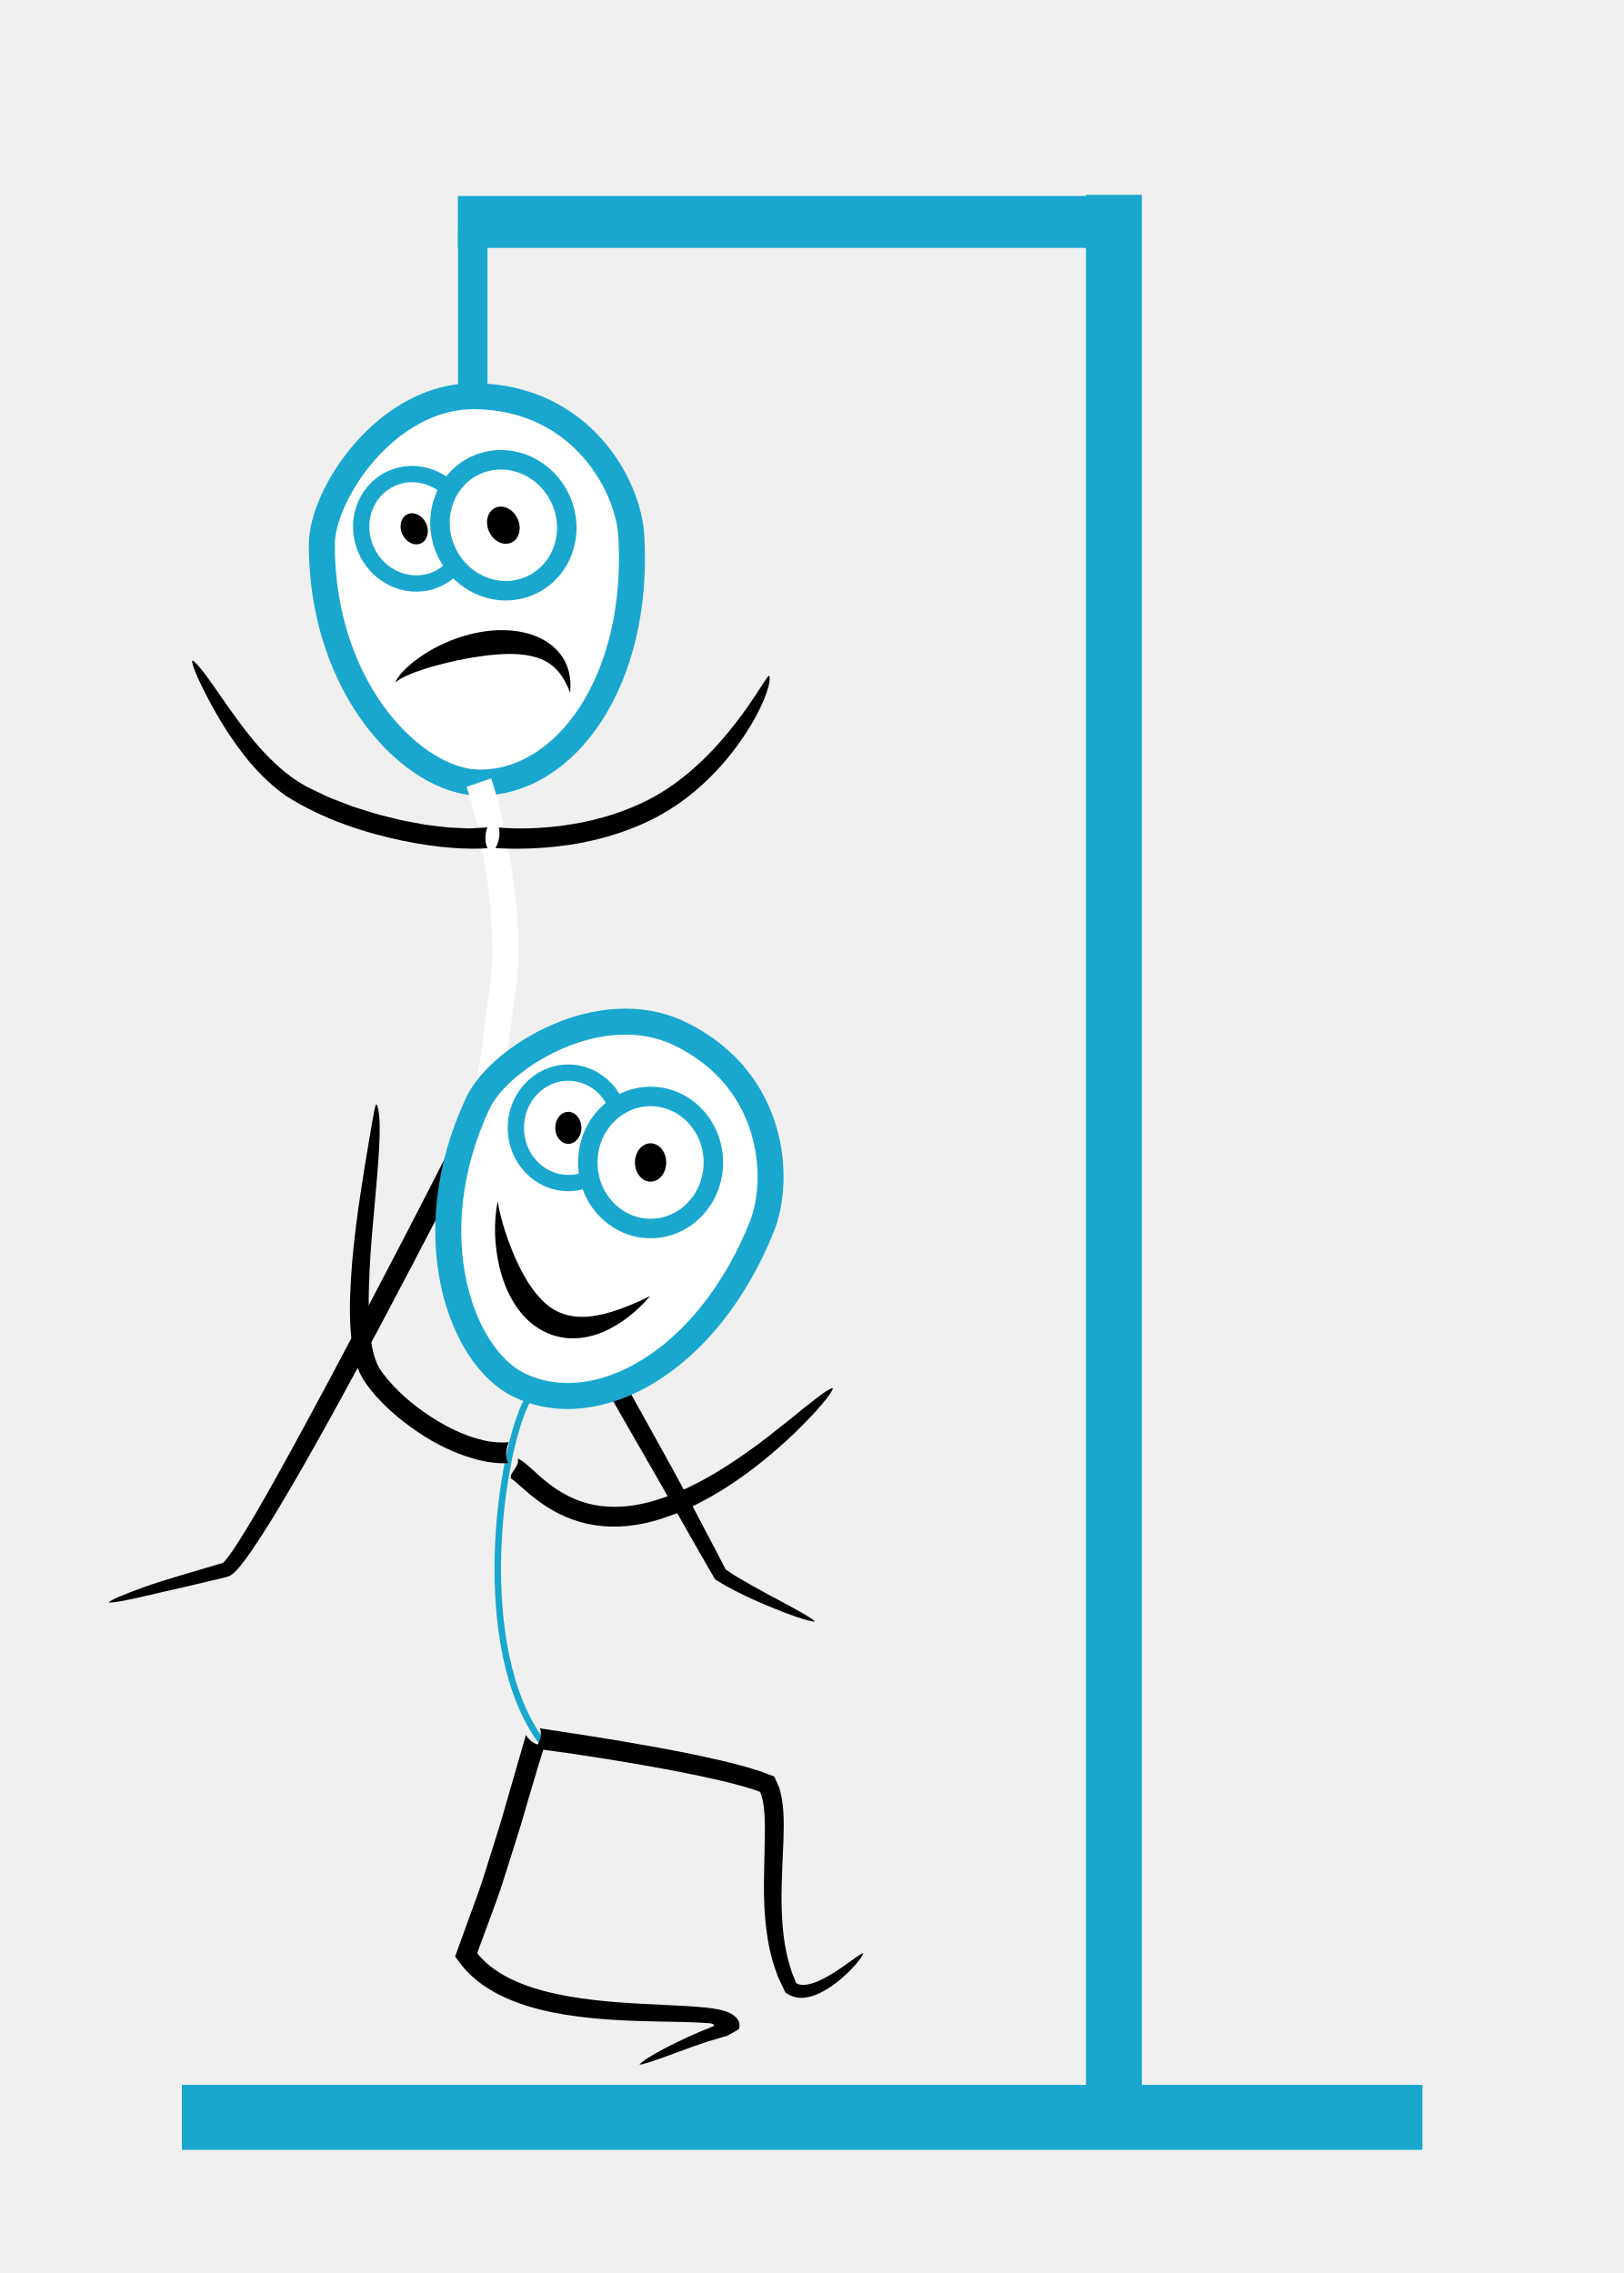
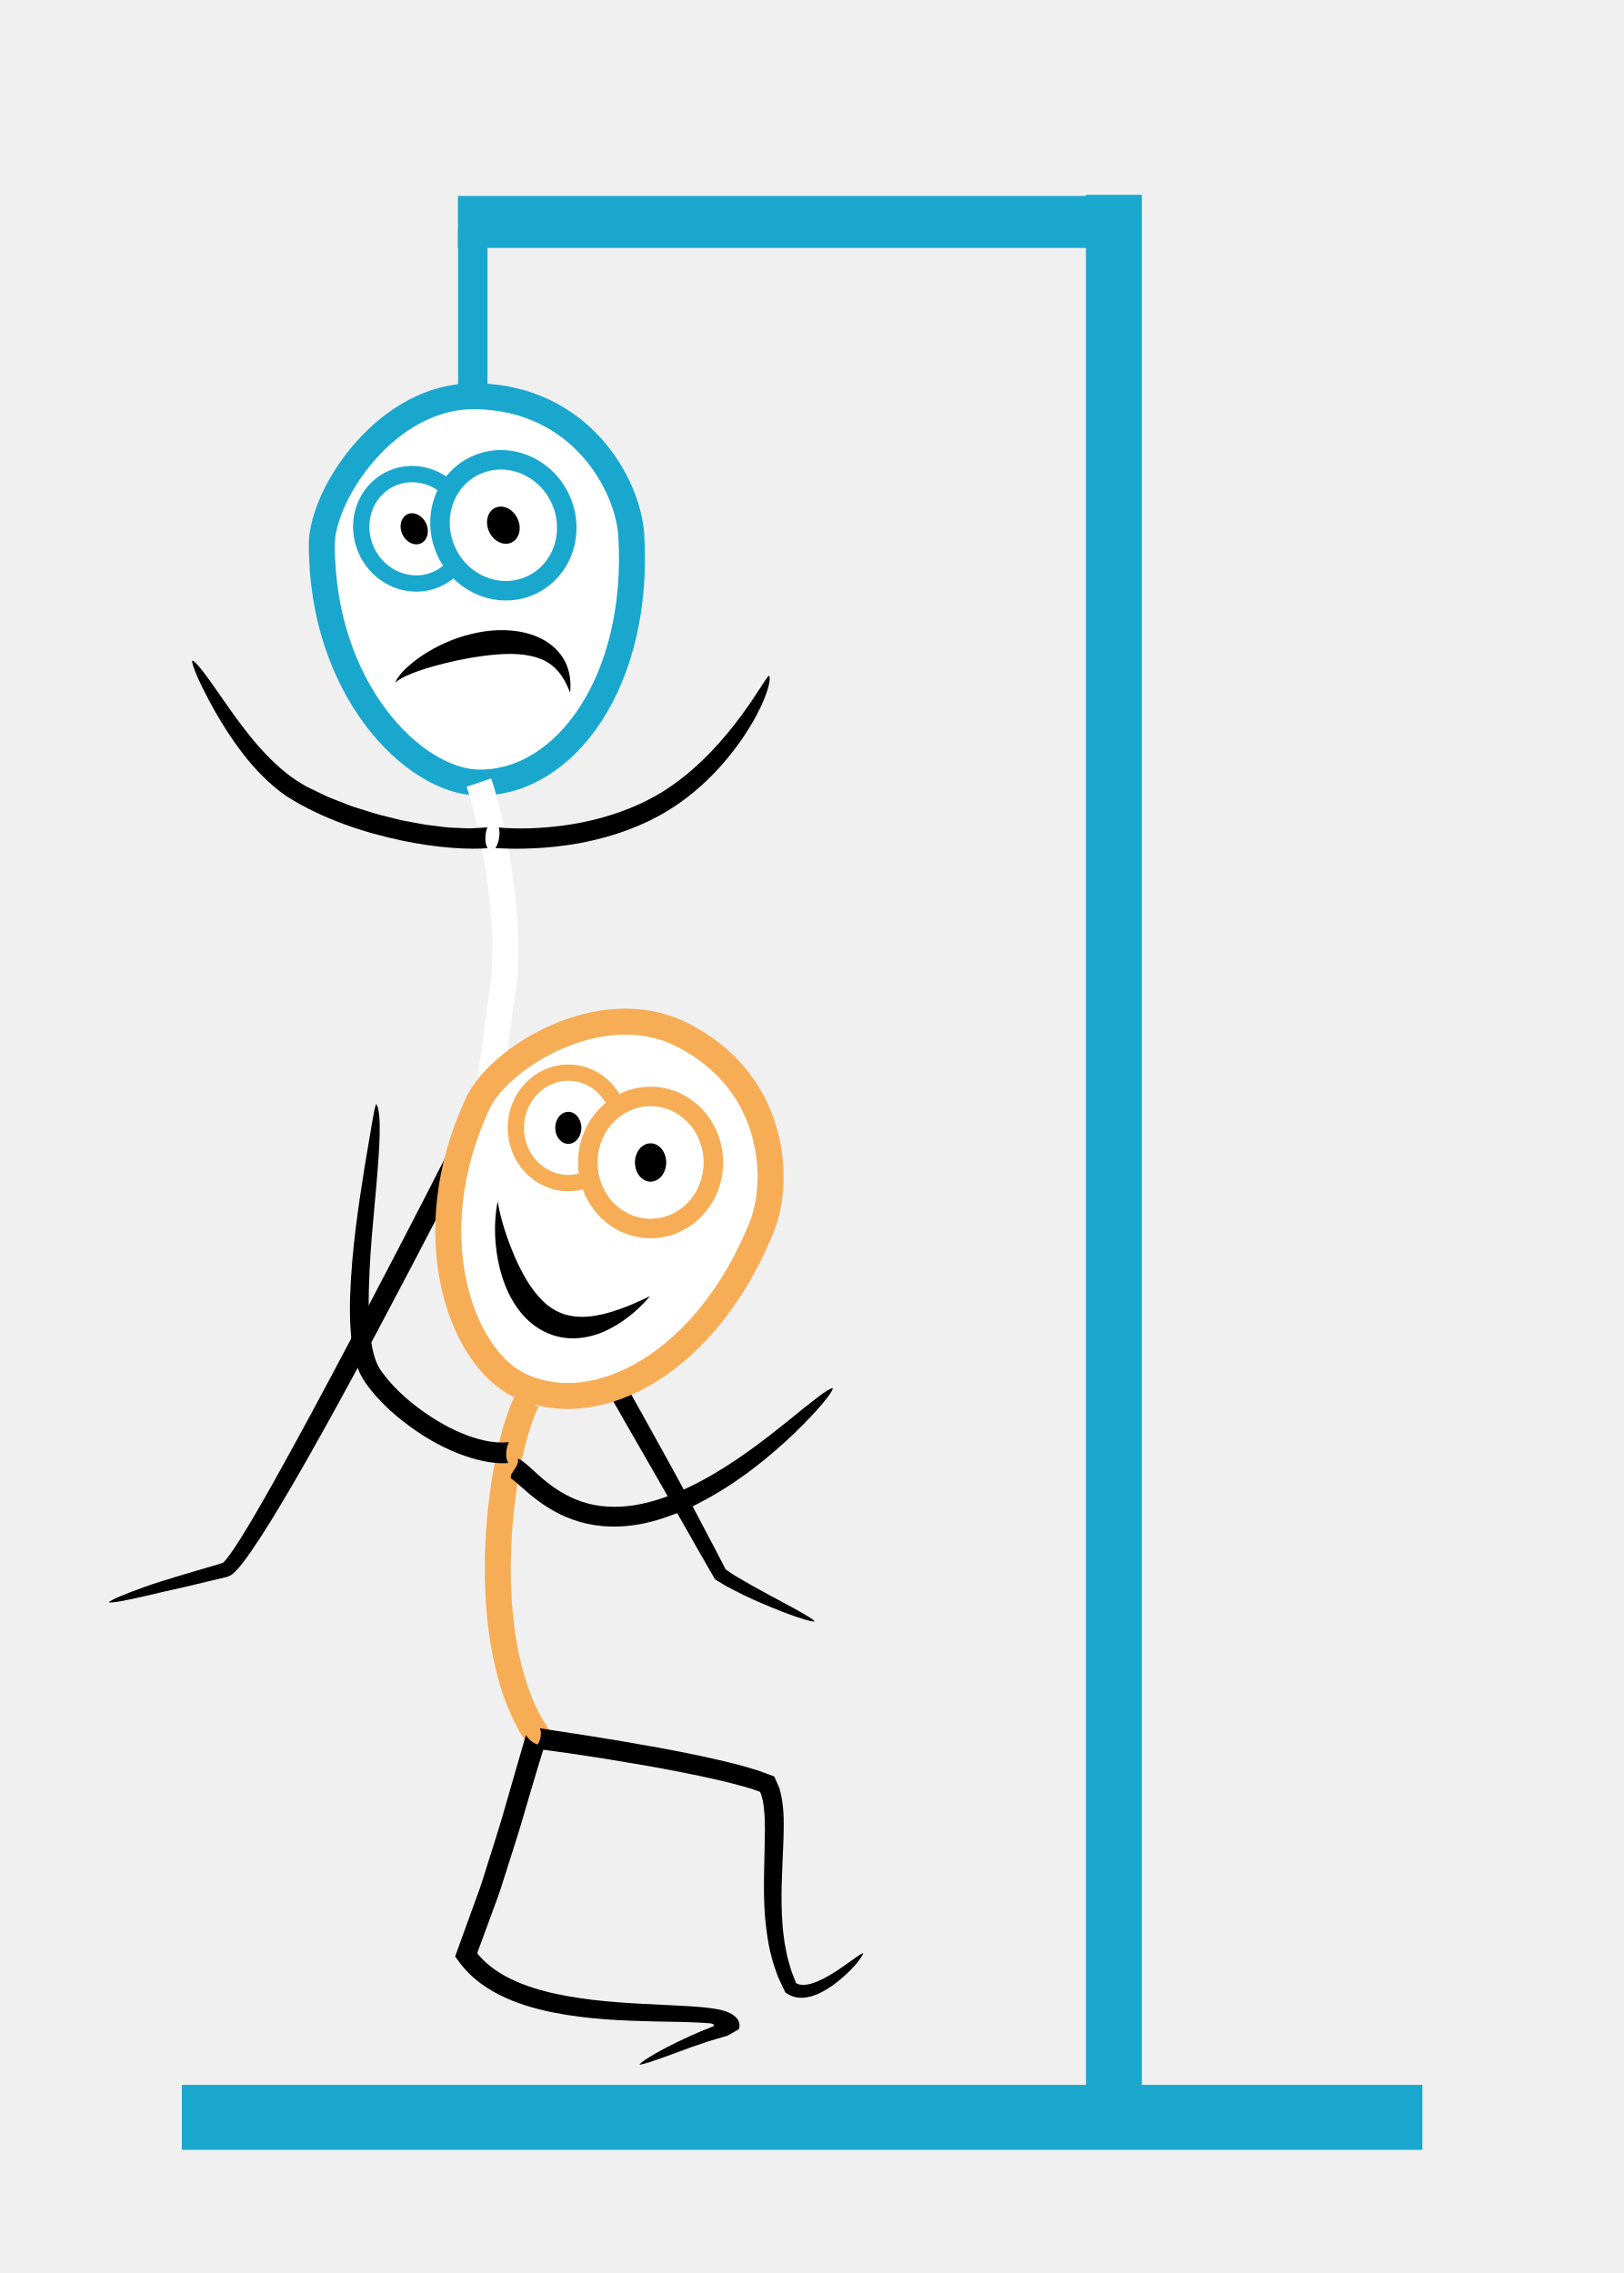
<svg xmlns="http://www.w3.org/2000/svg" version="1.1" id="hangman" x="0px" y="0px" width="250px" height="350px" viewBox="0 0 250 350" enable-background="new 0 0 250 350" xml:space="preserve">
  <line id="base1" fill="none" stroke="#19A7CE" stroke-width="10" stroke-miterlimit="10" x1="28" y1="326.034" x2="219" y2="326.034" />
  <line id="base2" fill="none" stroke="#19A7CE" stroke-width="8.609" stroke-miterlimit="10" x1="171.5" y1="30" x2="171.5" y2="324" />
  <line id="base3" fill="none" stroke="#19A7CE" stroke-width="8" stroke-miterlimit="10" x1="70.5" y1="34.173" x2="173.5" y2="34.173" />
  <line id="base4" fill="none" stroke="#19A7CE" stroke-width="4.505" stroke-miterlimit="10" x1="72.797" y1="59.357" x2="72.797" y2="35.336" />
  <line id="base4Longer" fill="none" stroke="#19A7CE" stroke-width="4.505" stroke-miterlimit="10" x1="72.797" y1="79.357" x2="72.797" y2="35.336" />
  <g id="man">
    <g id="base5">
      <path id="happy1_1_" fill="#fff" stroke="#19A7CE" stroke-width="4" stroke-miterlimit="10" d="M97.201,82.503                   c1.314,22.317-10.13,38.146-23.467,38.001c-10.005-0.109-24.204-14.328-24.185-36.664c0.006-7.731,10.014-23.063,23.699-22.835                   C89.567,61.275,96.746,74.784,97.201,82.503z" />
      <g id="eye1_1_">
        <ellipse transform="matrix(0.9055 -0.4244 0.4244 0.9055 -28.5286 34.7614)" fill="#FFFFFF" stroke="#19A7CE" stroke-width="2.508" stroke-miterlimit="10" cx="63.769" cy="81.422" rx="8.082" ry="8.5" />
        <ellipse transform="matrix(0.9055 -0.4245 0.4245 0.9055 -28.5309 34.765)" cx="63.768" cy="81.423" rx="2.012" ry="2.468" />
      </g>
      <g id="eye2_1_">
        <ellipse transform="matrix(0.9055 -0.4244 0.4244 0.9055 -26.9988 40.5386)" fill="#FFFFFF" stroke="#19A7CE" stroke-width="3" stroke-miterlimit="10" cx="77.501" cy="80.876" rx="9.667" ry="10.167" />
        <ellipse transform="matrix(0.9054 -0.4245 0.4245 0.9054 -27.0009 40.5437)" cx="77.5" cy="80.875" rx="2.407" ry="2.952" />
      </g>
      <path d="M60.848,105.121c0.504-1.196,1.583-2.175,2.597-3.033c1.048-0.857,2.18-1.594,3.36-2.237                c2.363-1.286,4.941-2.193,7.727-2.618c1.394-0.206,2.848-0.268,4.343-0.126c1.49,0.147,3.043,0.505,4.511,1.258                c1.461,0.739,2.814,1.947,3.592,3.468c0.786,1.522,0.965,3.223,0.803,4.823c-0.464-1.205-1.037-2.33-1.798-3.227                c-0.757-0.901-1.682-1.539-2.701-1.952c-2.043-0.823-4.472-0.889-6.983-0.685c-2.515,0.216-5.14,0.677-7.785,1.333                c-1.322,0.329-2.653,0.703-3.97,1.155c-0.651,0.233-1.312,0.474-1.939,0.769C61.976,104.339,61.345,104.659,60.848,105.121z" />
    </g>
    <path id="base6" fill="none" stroke="#fff" stroke-width="4" stroke-miterlimit="10" d="M73.733,120.504              c2.231,6.518,5.267,22.163,3.6,32.496c-1.554,9.634-1.231,15.06-5,21.56" />
    <path id="base7" d="M75.065,130.611c-2.748,0.216-7.625,0.003-13.268-1.197c-5.647-1.194-12.057-3.245-17.699-6.816           c-2.746-1.925-4.967-4.29-6.758-6.628c-1.802-2.339-3.227-4.642-4.368-6.665c-2.25-4.065-3.493-6.958-3.382-7.609           c0.755,0.225,2.689,3.042,5.422,6.985c1.384,1.957,2.989,4.193,4.915,6.367c1.928,2.155,4.167,4.3,6.78,5.787           c0.616,0.404,1.385,0.699,2.076,1.052c0.716,0.328,1.402,0.708,2.137,0.996c0.735,0.286,1.468,0.571,2.196,0.854l1.089,0.423           c0.372,0.117,0.741,0.233,1.109,0.349c1.47,0.472,2.91,0.938,4.342,1.259c0.711,0.178,1.409,0.353,2.093,0.523           c0.692,0.13,1.37,0.257,2.03,0.381c0.661,0.116,1.302,0.263,1.928,0.345c0.627,0.077,1.234,0.151,1.819,0.222           c0.585,0.064,1.148,0.158,1.685,0.188c0.537,0.025,1.048,0.048,1.533,0.071c0.484,0.022,0.942,0.042,1.37,0.062           c0.424-0.001,0.811-0.037,1.171-0.052c0.716-0.043,1.308-0.079,1.753-0.106C74.664,128.338,74.586,129.756,75.065,130.611z" />
    <path id="base8" d="M76.791,127.418c2.232,0.218,6.497,0.305,11.459-0.534c4.944-0.822,10.628-2.68,15.177-5.905           c4.604-3.196,8.202-7.399,10.665-10.737c2.497-3.362,3.817-5.859,4.319-6.221c0.405,0.705-0.514,3.883-2.889,7.796           c-2.363,3.904-6.216,8.679-11.433,12.199c-5.229,3.551-11.484,5.361-16.645,6.106c-5.191,0.753-9.331,0.568-11.171,0.479           C76.842,129.719,77.054,128.318,76.791,127.418z" />
    <path id="base9" d="M74.188,174.161c-2.884,5.522-9.027,17.557-16.091,30.819c-3.535,6.629-7.295,13.566-11.034,20.128           c-1.871,3.281-3.735,6.468-5.594,9.464c-0.931,1.498-1.862,2.946-2.818,4.328c-0.48,0.691-0.962,1.365-1.486,2.02           c-0.261,0.327-0.532,0.648-0.84,0.97c-0.162,0.163-0.311,0.317-0.545,0.494c-0.247,0.199-0.53,0.329-0.822,0.43           c-2.525,0.6-4.865,1.155-6.97,1.655c-2.081,0.483-3.941,0.872-5.512,1.262c-3.148,0.738-5.195,1.113-5.754,1.003           c0.459-0.436,2.401-1.249,5.45-2.342c1.515-0.565,3.348-1.112,5.402-1.74c2.027-0.599,4.276-1.264,6.702-1.979           c0.042-0.015,0.078-0.043,0.108-0.073c0.065-0.075,0.185-0.175,0.293-0.313c0.224-0.254,0.46-0.558,0.689-0.876           c0.462-0.636,0.923-1.324,1.377-2.039c0.914-1.427,1.821-2.953,2.739-4.525c1.833-3.15,3.702-6.51,5.59-9.954           c3.773-6.891,7.617-14.125,11.197-20.928c7.155-13.607,13.245-25.496,15.272-29.686C71.976,173.459,73.11,174.344,74.188,174.161           z" />
    <path id="base10" d="M74.167,173.943c4.141,7.45,15.448,27.067,25.586,45.385c2.544,4.57,5.031,9.053,7.249,13.303           c1.113,2.117,2.185,4.156,3.201,6.088c0.502,0.969,0.991,1.91,1.464,2.82l0.05,0.111c0.036,0.035,0.096,0.07,0.143,0.105           c0.191,0.129,0.381,0.258,0.569,0.383c0.389,0.268,0.775,0.527,1.189,0.758c3.228,1.914,6.099,3.375,8.164,4.51           c2.076,1.125,3.383,1.904,3.675,2.273c-0.546,0.043-2.137-0.418-4.513-1.316c-2.375-0.924-5.536-2.17-9.177-4.16           c-0.51-0.309-1.029-0.621-1.558-0.941c-0.104-0.037-0.167-0.139-0.222-0.252l-0.181-0.32l-0.242-0.42           c-0.132-0.23-0.266-0.461-0.401-0.693c-0.536-0.932-1.089-1.893-1.657-2.879c-1.124-1.977-2.307-4.059-3.531-6.213           c-2.401-4.322-5.116-8.912-7.771-13.586c-10.665-18.697-21.841-38.367-25.056-43.764           C72.361,175.398,73.718,174.924,74.167,173.943z" />
  </g>
  <g id="happy">
-     <path id="happy2" fill="none" stroke="#19A7CE" stroke-width="" stroke-miterlimit="10" d="M81.167,215.667              c-4.102,7.518-8.666,38.107,2.333,52.667" />
+     <path id="happy2" fill="none" stroke="#f6ad55" stroke-width="4" stroke-miterlimit="10" d="M81.167,215.667              c-4.102,7.518-8.666,38.107,2.333,52.667" />
    <g id="happy3">
      <g>
        <g>
          <path d="M78.277,225.281c-3.559,0.312-9.486-1.455-15.086-5.576c-1.402-1.029-2.817-2.166-4.139-3.504                 c-0.66-0.67-1.316-1.364-1.922-2.137c-0.615-0.768-1.19-1.551-1.708-2.586c-0.878-1.982-1.202-3.979-1.382-5.935                 c-0.174-1.96-0.19-3.897-0.14-5.803c0.257-7.611,1.402-14.723,2.248-20.11c0.452-2.681,0.833-4.938,1.114-6.604                 c0.299-1.657,0.464-2.718,0.678-3.031c0.27,0.333,0.5,1.551,0.52,3.386c0.028,1.835-0.114,4.289-0.35,7.16                 c-0.434,5.732-1.382,13.195-1.342,20.728c0.029,1.872,0.12,3.756,0.415,5.53c0.152,0.882,0.336,1.749,0.611,2.526                 c0.14,0.381,0.285,0.764,0.467,1.083c0.099,0.162,0.161,0.315,0.283,0.488l0.37,0.52c2.048,2.759,4.801,5.021,7.398,6.715                 c2.615,1.711,5.178,2.867,7.307,3.44c2.135,0.606,3.779,0.593,4.72,0.498C77.931,223,77.704,224.426,78.277,225.281z" />
        </g>
      </g>
    </g>
    <g id="happy4">
      <g>
        <g>
          <path d="M79.696,224.58c0.634,0.274,0.956,0.564,1.31,0.848c0.349,0.289,0.67,0.585,1.007,0.892                 c0.671,0.613,1.39,1.274,2.216,1.926c1.638,1.311,3.728,2.579,6.251,3.253c2.516,0.683,5.434,0.691,8.367,0.057                 c2.936-0.617,5.89-1.836,8.647-3.269c5.538-2.892,10.339-6.686,13.95-9.584c3.6-2.925,6.103-4.965,6.794-4.957                 c-0.109,0.752-2.281,3.405-5.86,6.878c-3.589,3.434-8.638,7.679-14.716,10.804l-1.142,0.58l-1.18,0.52                 c-0.778,0.363-1.587,0.667-2.403,0.95c-1.611,0.604-3.302,1.051-4.998,1.317c-3.391,0.563-6.864,0.247-9.739-0.8                 c-2.895-1.021-5.127-2.65-6.76-4.016c-0.779-0.677-1.471-1.277-2.059-1.789c-0.274-0.232-0.518-0.425-0.692-0.538                 c-0.15-0.111-0.282-0.102,0.008-0.052c-0.089-0.222-0.042-0.519,0.119-0.737c0.139-0.238,0.314-0.48,0.477-0.723                 C79.609,225.659,79.896,225.143,79.696,224.58z" />
        </g>
      </g>
    </g>
    <g id="happy5">
      <g>
        <g>
          <path d="M83.89,268.624c-0.628,2.025-1.507,4.864-2.538,8.415c-0.53,1.763-1.054,3.688-1.703,5.722                 c-0.645,2.034-1.329,4.192-2.042,6.444c-0.665,2.265-1.586,4.563-2.443,6.945c-0.438,1.189-0.881,2.395-1.329,3.611                 l-0.337,0.914c-0.028,0.079-0.025,0.046-0.029,0.08l0.026,0.039c0.02,0.027-0.01-0.009,0.083,0.103                 c0.181,0.226,0.374,0.443,0.578,0.653c1.611,1.699,3.78,2.965,6.117,3.889c2.341,0.934,4.861,1.536,7.388,1.981                 c5.073,0.877,10.195,1.089,14.984,1.315c1.204,0.063,2.386,0.126,3.542,0.188c0.583,0.045,1.16,0.089,1.729,0.133                 c0.287,0.029,0.572,0.058,0.855,0.086l0.435,0.052l0.666,0.092c0.881,0.134,1.718,0.327,2.344,0.612                 c0.624,0.289,1.056,0.618,1.367,1.068c0.154,0.225,0.261,0.519,0.274,0.831c0.007,0.154-0.003,0.314-0.043,0.463                 c-0.024,0.067-0.025,0.168-0.067,0.206l-0.161,0.096c-0.433,0.247-0.858,0.489-1.274,0.727l-0.314,0.172l-0.54,0.161                 c-0.357,0.104-0.711,0.208-1.062,0.311c-0.521,0.155-1.03,0.308-1.528,0.456c-0.824,0.283-1.61,0.554-2.353,0.809                 c-1.482,0.541-2.794,1.021-3.907,1.427c-2.229,0.815-3.681,1.301-4.154,1.281c0.329-0.441,1.729-1.353,3.994-2.545                 c1.131-0.6,2.482-1.262,4.037-1.955c0.786-0.333,1.594-0.718,2.494-1.041c0.147-0.055,0.121-0.05,0.171-0.071l0.101-0.046                 l0.19-0.089c0.112-0.045,0.227-0.09,0.343-0.137c0.051-0.023,0.108-0.036,0.146-0.065c0.007-0.064-0.005-0.135-0.049-0.193                 c-0.091-0.117-0.249-0.158-0.38-0.187c-0.136-0.028-0.265-0.039-0.383-0.045l-0.178-0.005c-0.268-0.02-0.537-0.039-0.808-0.059                 c-2.227-0.133-4.645-0.144-7.152-0.2c-5.018-0.116-10.459-0.305-15.95-1.412c-2.738-0.56-5.497-1.365-8.098-2.664                 c-1.293-0.66-2.554-1.43-3.688-2.387c-0.575-0.467-1.103-0.996-1.609-1.54l-0.363-0.426l-0.246-0.3l-0.292-0.389l-0.586-0.785                 l-0.073-0.098l0.042-0.118l0.084-0.235l0.168-0.472c0.946-2.606,1.874-5.163,2.771-7.635c0.894-2.313,1.568-4.627,2.26-6.805                 c0.676-2.186,1.355-4.238,1.917-6.179c0.56-1.94,1.077-3.733,1.542-5.346c0.941-3.259,1.672-5.786,2.115-7.319                 C81.607,268.267,82.878,268.947,83.89,268.624z" />
        </g>
      </g>
    </g>
    <g id="happy6">
      <g>
        <g>
          <path d="M83.119,266.13c3.646,0.559,10.3,1.522,18.255,2.972c3.977,0.739,8.275,1.575,12.684,2.748                 c0.551,0.137,1.105,0.308,1.661,0.479c0.556,0.177,1.108,0.317,1.674,0.544l0.986,0.366l0.735,0.273                 c0.03,0.013,0.063,0.021,0.09,0.036l0.042,0.092l0.083,0.184l0.165,0.366c0.254,0.559,0.368,0.819,0.504,1.146l0.239,0.947                 c0.55,2.519,0.436,4.85,0.384,7.132c-0.176,4.547-0.475,8.886-0.142,12.876c0.042,1.004,0.223,1.958,0.326,2.909                 c0.193,0.926,0.327,1.853,0.579,2.713c0.255,0.859,0.462,1.716,0.81,2.483l0.231,0.583l0.123,0.336                 c0.146,0.132,0.246,0.184,0.556,0.268c0.573,0.12,1.261,0.025,1.907-0.177c0.65-0.196,1.271-0.477,1.846-0.773                 c1.152-0.604,2.137-1.261,2.961-1.833c1.648-1.154,2.681-1.959,3.094-2.061c-0.112,0.477-0.947,1.663-2.566,3.206                 c-0.817,0.763-1.823,1.624-3.145,2.423c-0.665,0.394-1.412,0.774-2.311,1.038c-0.459,0.115-0.944,0.226-1.498,0.219                 c-0.544-0.012-1.123-0.066-1.837-0.434l-0.486-0.28l-0.123-0.071c-0.029-0.033-0.042-0.079-0.064-0.118l-0.12-0.246                 c-0.129-0.27-0.26-0.542-0.392-0.816c-0.2-0.432-0.403-0.87-0.609-1.316c-0.3-0.925-0.698-1.867-0.929-2.868                 c-0.554-1.991-0.842-4.127-1.046-6.327c-0.353-4.396-0.033-9.069-0.014-13.59c-0.007-1.124-0.038-2.244-0.175-3.289l-0.105-0.78                 c-0.042-0.254-0.121-0.477-0.176-0.716c-0.076-0.479-0.378-1.009-0.292-0.862l-0.904-0.327                 c-0.517-0.175-1.064-0.321-1.592-0.483c-1.062-0.318-2.163-0.574-3.236-0.848c-4.34-1.021-8.596-1.812-12.451-2.489                 c-7.718-1.341-13.881-2.198-16.549-2.504C83.114,268.44,83.54,267.074,83.119,266.13z" />
        </g>
      </g>
    </g>
    <g id="happy7">
-       <path id="happy1" fill="#fff" stroke="#19A7CE" stroke-width="4" stroke-miterlimit="10" d="M117.314,188.834               c-8.281,20.766-25.362,30.241-37.377,24.449c-9.013-4.344-15.835-23.244-6.339-43.461c3.287-6.999,18.855-16.633,31.15-10.62               C119.411,166.374,120.178,181.652,117.314,188.834z" />
+       <path id="happy1" fill="#fff" stroke="#f6ad55" stroke-width="4" stroke-miterlimit="10" d="M117.314,188.834               c-8.281,20.766-25.362,30.241-37.377,24.449c-9.013-4.344-15.835-23.244-6.339-43.461c3.287-6.999,18.855-16.633,31.15-10.62               C119.411,166.374,120.178,181.652,117.314,188.834z" />
      <g id="eye1">
-         <ellipse fill="#FFFFFF" stroke="#19A7CE" stroke-width="2.508" stroke-miterlimit="10" cx="87.501" cy="173.667" rx="8.082" ry="8.5" />
+         <ellipse fill="#FFFFFF" stroke="#f6ad55" stroke-width="2.508" stroke-miterlimit="10" cx="87.501" cy="173.667" rx="8.082" ry="8.5" />
        <ellipse cx="87.5" cy="173.667" rx="2.012" ry="2.468" />
      </g>
      <g id="eye2">
-         <ellipse fill="#FFFFFF" stroke="#19A7CE" stroke-width="3" stroke-miterlimit="10" cx="100.167" cy="179" rx="9.667" ry="10.167" />
+         <ellipse fill="#FFFFFF" stroke="#f6ad55" stroke-width="3" stroke-miterlimit="10" cx="100.167" cy="179" rx="9.667" ry="10.167" />
        <ellipse cx="100.166" cy="179" rx="2.406" ry="2.953" />
      </g>
      <g>
        <g>
          <g>
            <path d="M76.616,184.989c0.537,3.09,1.521,5.89,2.636,8.527c1.142,2.608,2.522,5.073,4.363,6.845                  c1.82,1.793,4.161,2.64,7.087,2.354c2.913-0.277,6.097-1.537,9.396-3.142c-1.897,2.203-4.242,4.231-7.278,5.541                  c-1.523,0.621-3.248,1.042-5.089,0.955c-1.834-0.074-3.733-0.727-5.272-1.828c-1.558-1.091-2.739-2.562-3.62-4.111                  c-0.885-1.558-1.493-3.215-1.91-4.896C76.123,191.871,75.967,188.372,76.616,184.989z" />
          </g>
        </g>
      </g>
    </g>
  </g>
</svg>
